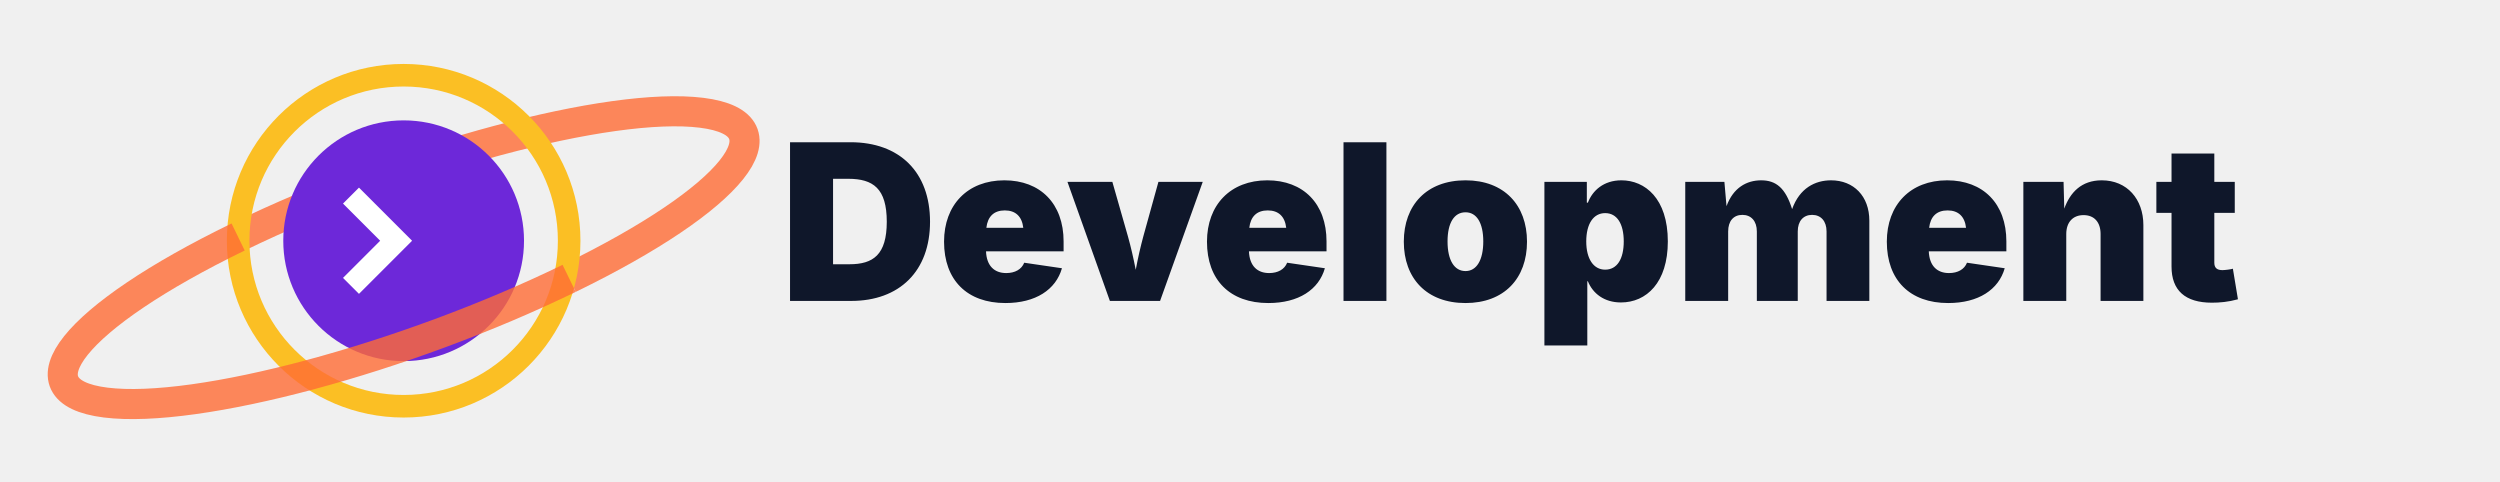
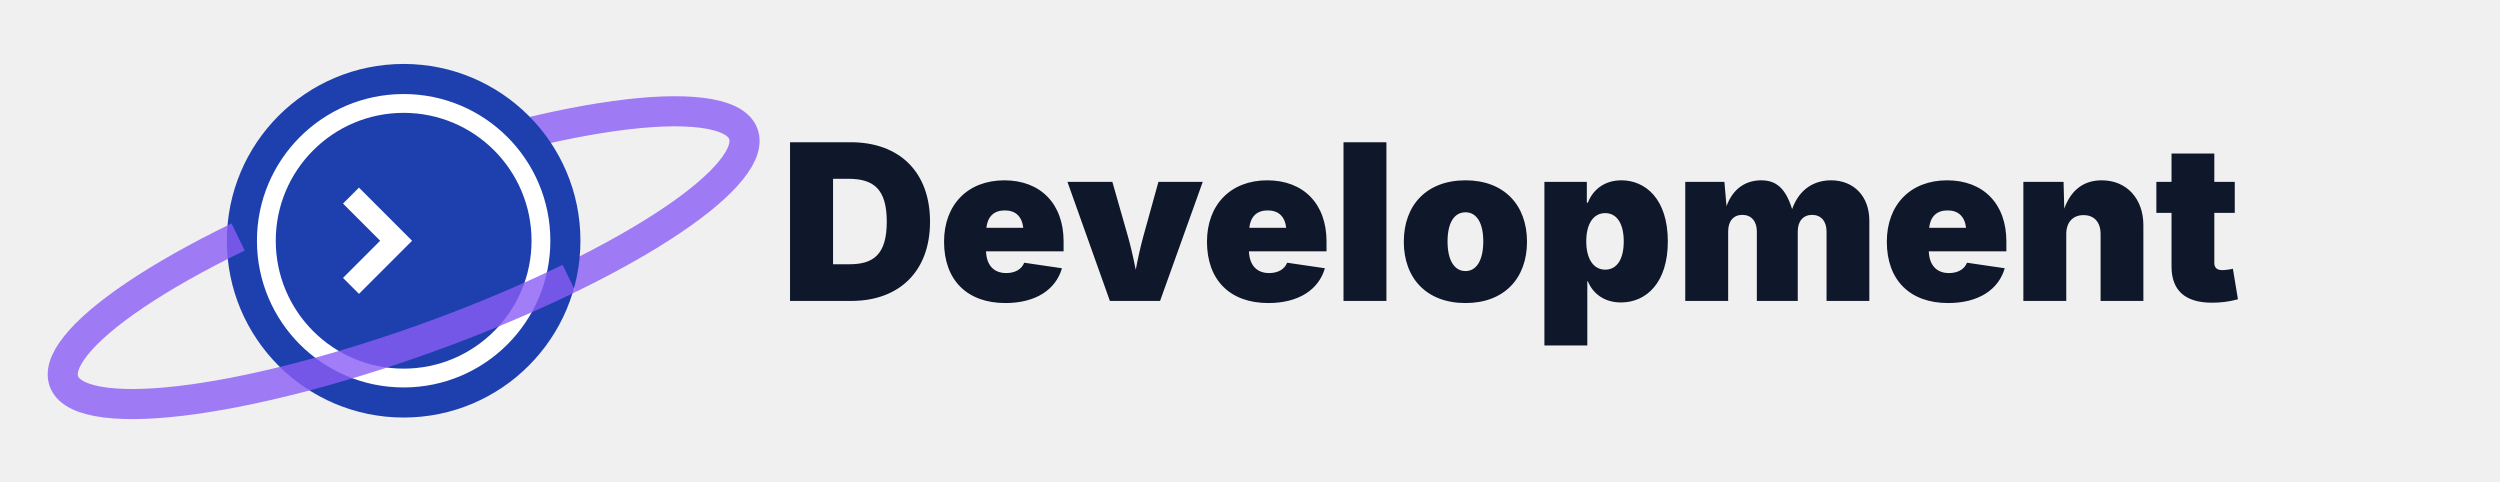
<svg xmlns="http://www.w3.org/2000/svg" width="270" height="52" viewBox="-14 -6 305 64">
-   <path d="M 4 25.5 A 26 6 -20 0 1 48 31" fill="none" stroke="#ff6b35" stroke-width="4" opacity="0.8" />
-   <circle cx="26" cy="26" r="22" fill="none" stroke="#fbbf24" stroke-width="3" />
-   <circle cx="26" cy="26" r="16" fill="#6d28d9" />
+   <path d="M 4 25.5 A 26 6 -20 0 1 48 31" fill="none" stroke="#8b5cf6" stroke-width="4" opacity="0.8" />
+   <circle cx="26" cy="26" r="22" fill="#1e40af" stroke="#1e40af" stroke-width="3" />
+   <circle cx="26" cy="26" r="19" fill="#ffffff" stroke="#ffffff" stroke-width="1" />
+   <circle cx="26" cy="26" r="17" fill="#1e40af" />
  <path d="M19 20 l6 6 l-6 6" stroke="white" stroke-width="3" fill="none" />
-   <path d="M 48 31 A 26 6 -20 0 1 4 25.5" fill="none" stroke="#ff6b35" stroke-width="4" opacity="0.8" />
+   <path d="M 48 31 A 26 6 -20 0 1 4 25.5" fill="none" stroke="#8b5cf6" stroke-width="4" opacity="0.8" />
  <text x="76" y="34" font-family="Inter, sans-serif" font-size="29" font-weight="900" fill="#0f172a">Development</text>
</svg>
